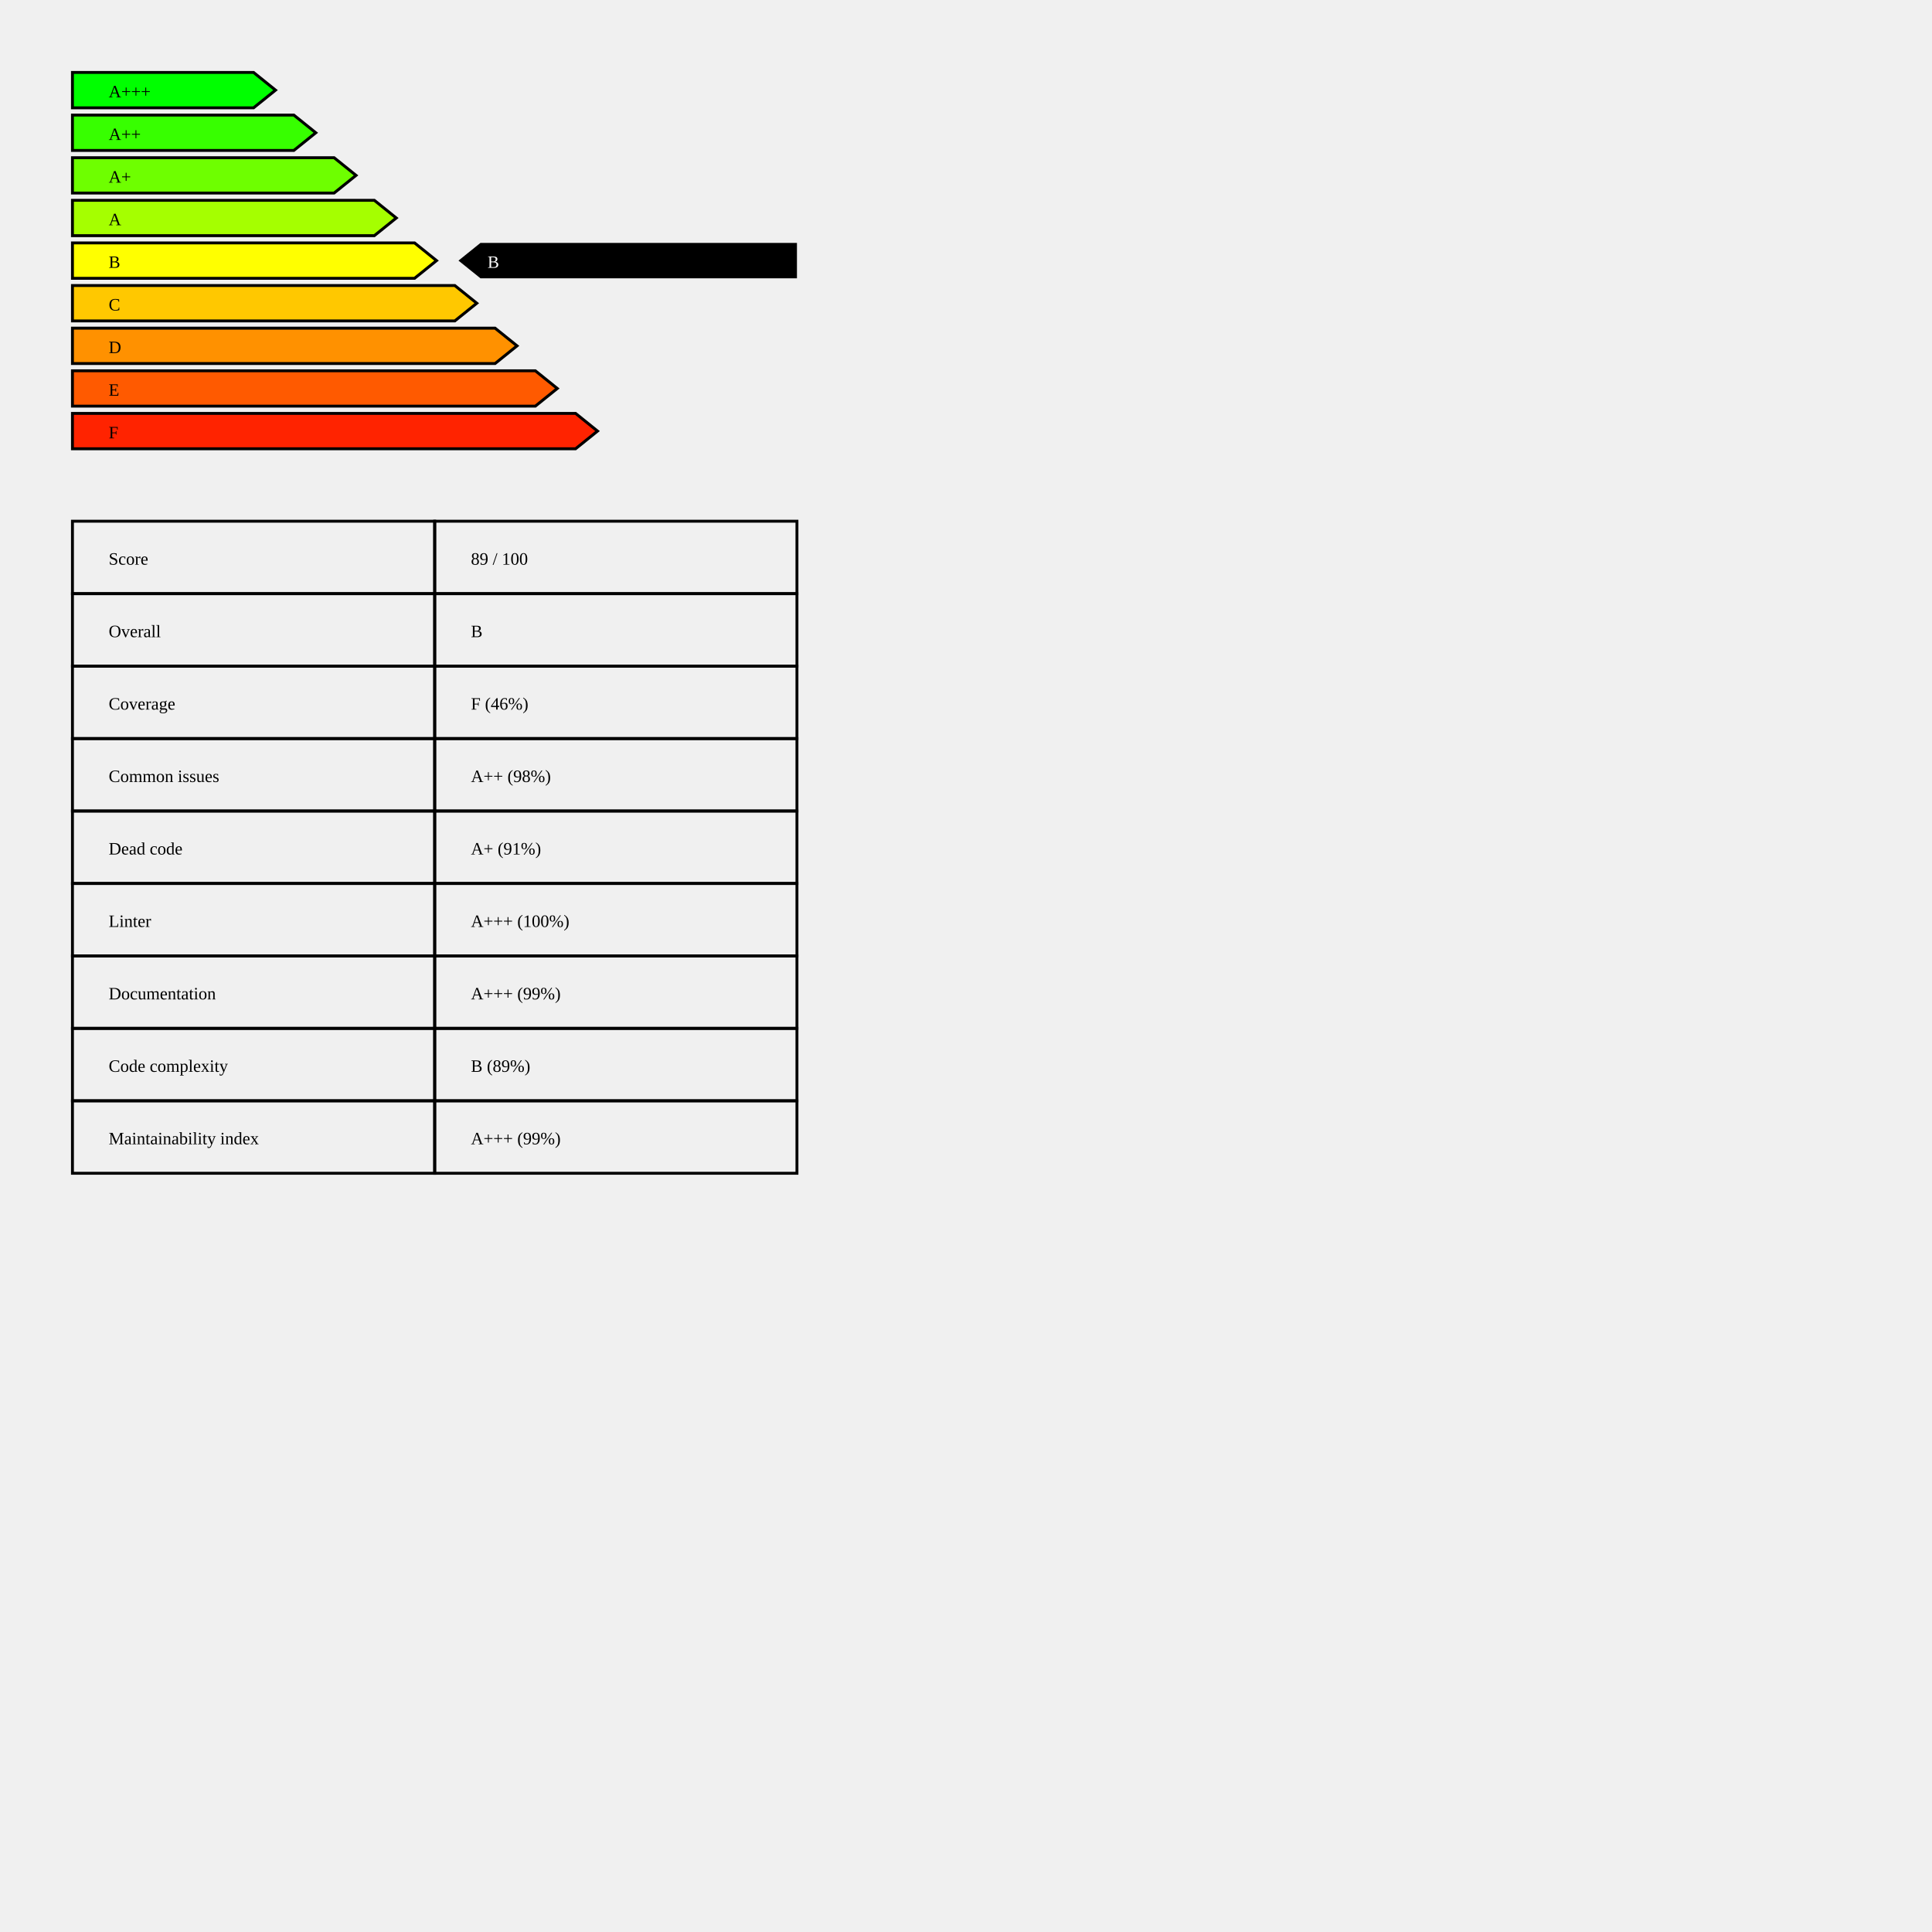
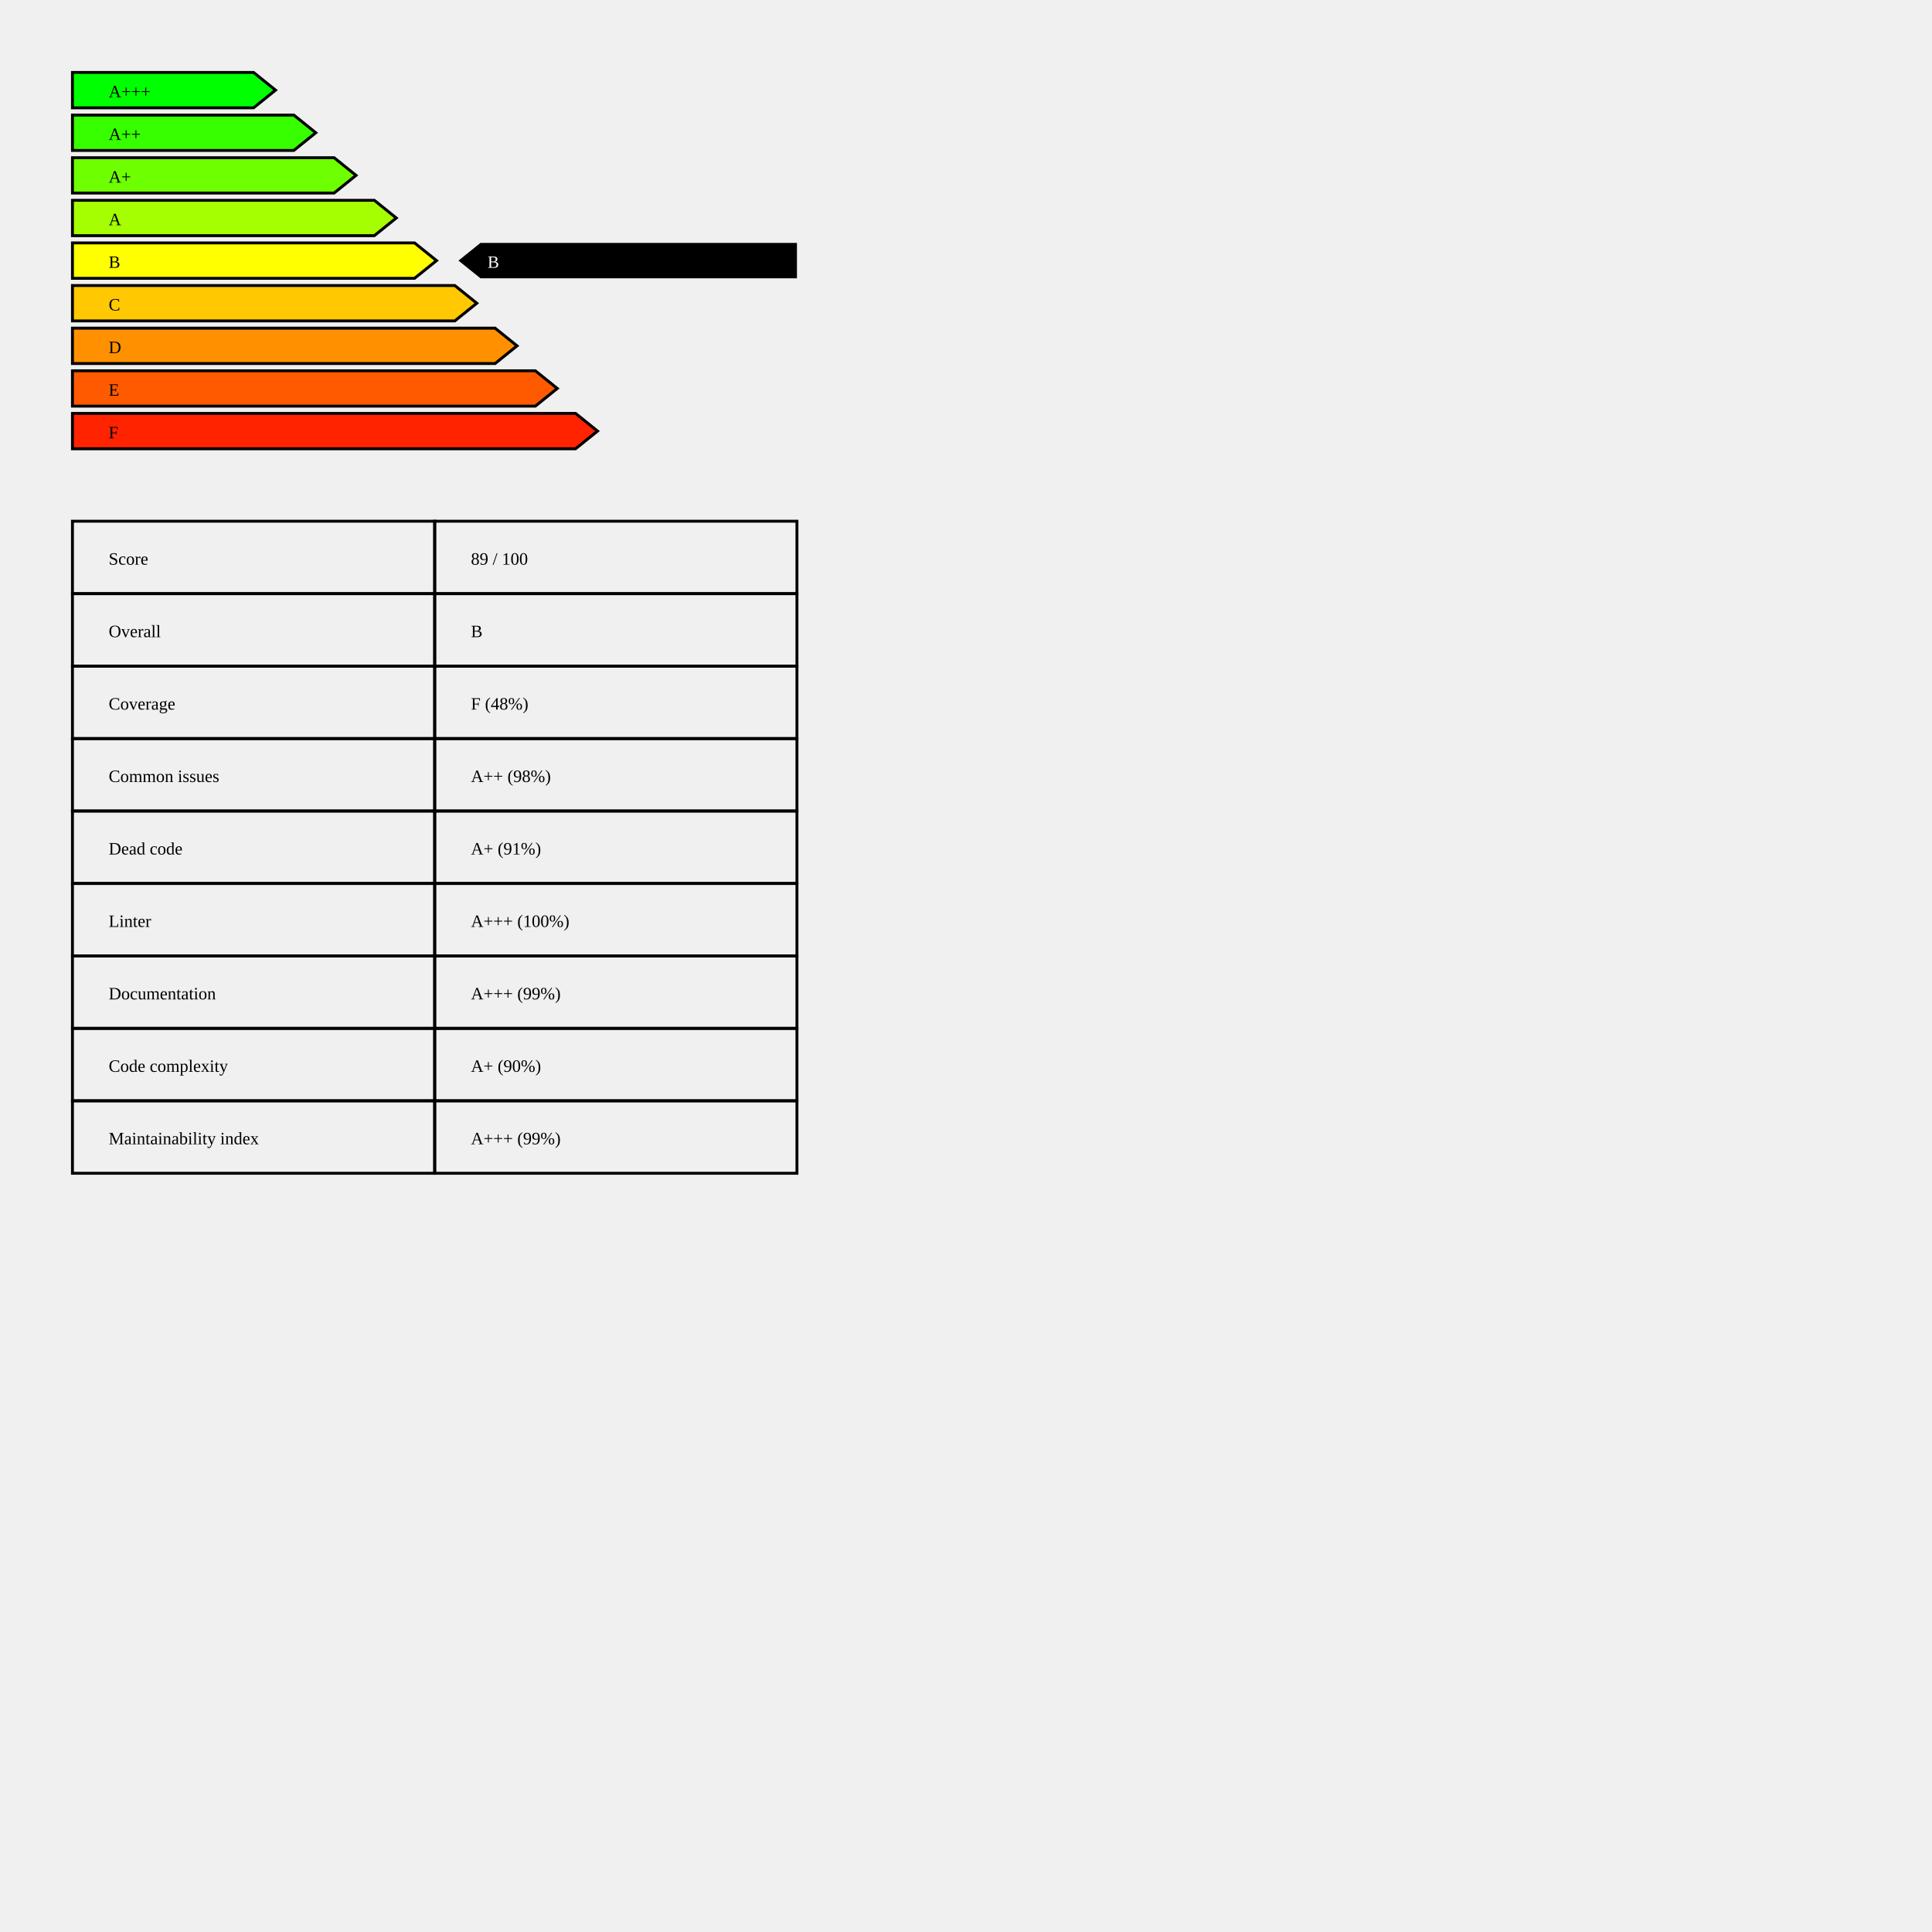
<svg xmlns="http://www.w3.org/2000/svg" baseProfile="full" height="1000pt" version="1.1" width="1000pt">
  <defs />
  <polygon points="50,50.0 175.0,50.0 190.152,62.206 175.0,74.412 50,74.412 50,50.0" style="fill:rgb(0 255 0);stroke:black;stroke-width:2;" />
  <text x="75.0" y="67.206">A+++</text>
  <polygon points="50,79.412 202.778,79.412 217.929,91.618 202.778,103.824 50,103.824 50,79.412" style="fill:rgb(55 255 0);stroke:black;stroke-width:2;" />
  <text x="75.0" y="96.618">A++</text>
  <polygon points="50,108.824 230.556,108.824 245.707,121.029 230.556,133.235 50,133.235 50,108.824" style="fill:rgb(110 255 0);stroke:black;stroke-width:2;" />
  <text x="75.0" y="126.029">A+</text>
  <polygon points="50,138.235 258.333,138.235 273.485,150.441 258.333,162.647 50,162.647 50,138.235" style="fill:rgb(165 255 0);stroke:black;stroke-width:2;" />
  <text x="75.0" y="155.441">A</text>
  <polygon points="50,167.647 286.111,167.647 301.263,179.853 286.111,192.059 50,192.059 50,167.647" style="fill:rgb(255 255 0);stroke:black;stroke-width:2;" />
  <text x="75.0" y="184.853">B</text>
  <polygon points="50,197.059 313.889,197.059 329.04,209.265 313.889,221.471 50,221.471 50,197.059" style="fill:rgb(255 200 0);stroke:black;stroke-width:2;" />
  <text x="75.0" y="214.265">C</text>
  <polygon points="50,226.471 341.667,226.471 356.818,238.676 341.667,250.882 50,250.882 50,226.471" style="fill:rgb(255 145 0);stroke:black;stroke-width:2;" />
  <text x="75.0" y="243.676">D</text>
  <polygon points="50,255.882 369.444,255.882 384.596,268.088 369.444,280.294 50,280.294 50,255.882" style="fill:rgb(255 90 0);stroke:black;stroke-width:2;" />
  <text x="75.0" y="273.088">E</text>
  <polygon points="50,285.294 397.222,285.294 412.374,297.5 397.222,309.706 50,309.706 50,285.294" style="fill:rgb(255 35 0);stroke:black;stroke-width:2;" />
  <text x="75.0" y="302.5">F</text>
  <polygon points="331.566,167.647 316.414,179.853 331.566,192.059 550,192.059 550,167.647" style="fill:black;" />
  <text fill="white" x="336.465" y="184.853">B</text>
  <text x="75.0" y="389.706">Score</text>
  <text x="325.0" y="389.706">89 / 100</text>
  <polygon points="50,359.706 300,359.706 300,409.706 50,409.706 50,359.706" style="fill:none; stroke:black;stroke-width:2;" />
  <polygon points="300,359.706 550,359.706 550,409.706 300,409.706 300,359.706" style="fill:none; stroke:black;stroke-width:2;" />
  <text x="75.0" y="439.706">Overall</text>
  <text x="325.0" y="439.706">B</text>
  <polygon points="50,409.706 300,409.706 300,459.706 50,459.706 50,409.706" style="fill:none; stroke:black;stroke-width:2;" />
  <polygon points="300,409.706 550,409.706 550,459.706 300,459.706 300,409.706" style="fill:none; stroke:black;stroke-width:2;" />
  <text x="75.0" y="489.706">Coverage</text>
-   <text x="325.0" y="489.706">F  (46%)</text>
+   <text x="325.0" y="489.706">F  (48%)</text>
  <polygon points="50,459.706 300,459.706 300,509.706 50,509.706 50,459.706" style="fill:none; stroke:black;stroke-width:2;" />
  <polygon points="300,459.706 550,459.706 550,509.706 300,509.706 300,459.706" style="fill:none; stroke:black;stroke-width:2;" />
  <text x="75.0" y="539.706">Common issues</text>
  <text x="325.0" y="539.706">A++  (98%)</text>
  <polygon points="50,509.706 300,509.706 300,559.706 50,559.706 50,509.706" style="fill:none; stroke:black;stroke-width:2;" />
  <polygon points="300,509.706 550,509.706 550,559.706 300,559.706 300,509.706" style="fill:none; stroke:black;stroke-width:2;" />
  <text x="75.0" y="589.706">Dead code</text>
  <text x="325.0" y="589.706">A+  (91%)</text>
  <polygon points="50,559.706 300,559.706 300,609.706 50,609.706 50,559.706" style="fill:none; stroke:black;stroke-width:2;" />
  <polygon points="300,559.706 550,559.706 550,609.706 300,609.706 300,559.706" style="fill:none; stroke:black;stroke-width:2;" />
  <text x="75.0" y="639.706">Linter</text>
  <text x="325.0" y="639.706">A+++  (100%)</text>
  <polygon points="50,609.706 300,609.706 300,659.706 50,659.706 50,609.706" style="fill:none; stroke:black;stroke-width:2;" />
  <polygon points="300,609.706 550,609.706 550,659.706 300,659.706 300,609.706" style="fill:none; stroke:black;stroke-width:2;" />
  <text x="75.0" y="689.706">Documentation</text>
  <text x="325.0" y="689.706">A+++  (99%)</text>
  <polygon points="50,659.706 300,659.706 300,709.706 50,709.706 50,659.706" style="fill:none; stroke:black;stroke-width:2;" />
  <polygon points="300,659.706 550,659.706 550,709.706 300,709.706 300,659.706" style="fill:none; stroke:black;stroke-width:2;" />
  <text x="75.0" y="739.706">Code complexity</text>
-   <text x="325.0" y="739.706">B  (89%)</text>
+   <text x="325.0" y="739.706">A+  (90%)</text>
  <polygon points="50,709.706 300,709.706 300,759.706 50,759.706 50,709.706" style="fill:none; stroke:black;stroke-width:2;" />
  <polygon points="300,709.706 550,709.706 550,759.706 300,759.706 300,709.706" style="fill:none; stroke:black;stroke-width:2;" />
  <text x="75.0" y="789.706">Maintainability index</text>
  <text x="325.0" y="789.706">A+++  (99%)</text>
  <polygon points="50,759.706 300,759.706 300,809.706 50,809.706 50,759.706" style="fill:none; stroke:black;stroke-width:2;" />
  <polygon points="300,759.706 550,759.706 550,809.706 300,809.706 300,759.706" style="fill:none; stroke:black;stroke-width:2;" />
</svg>
